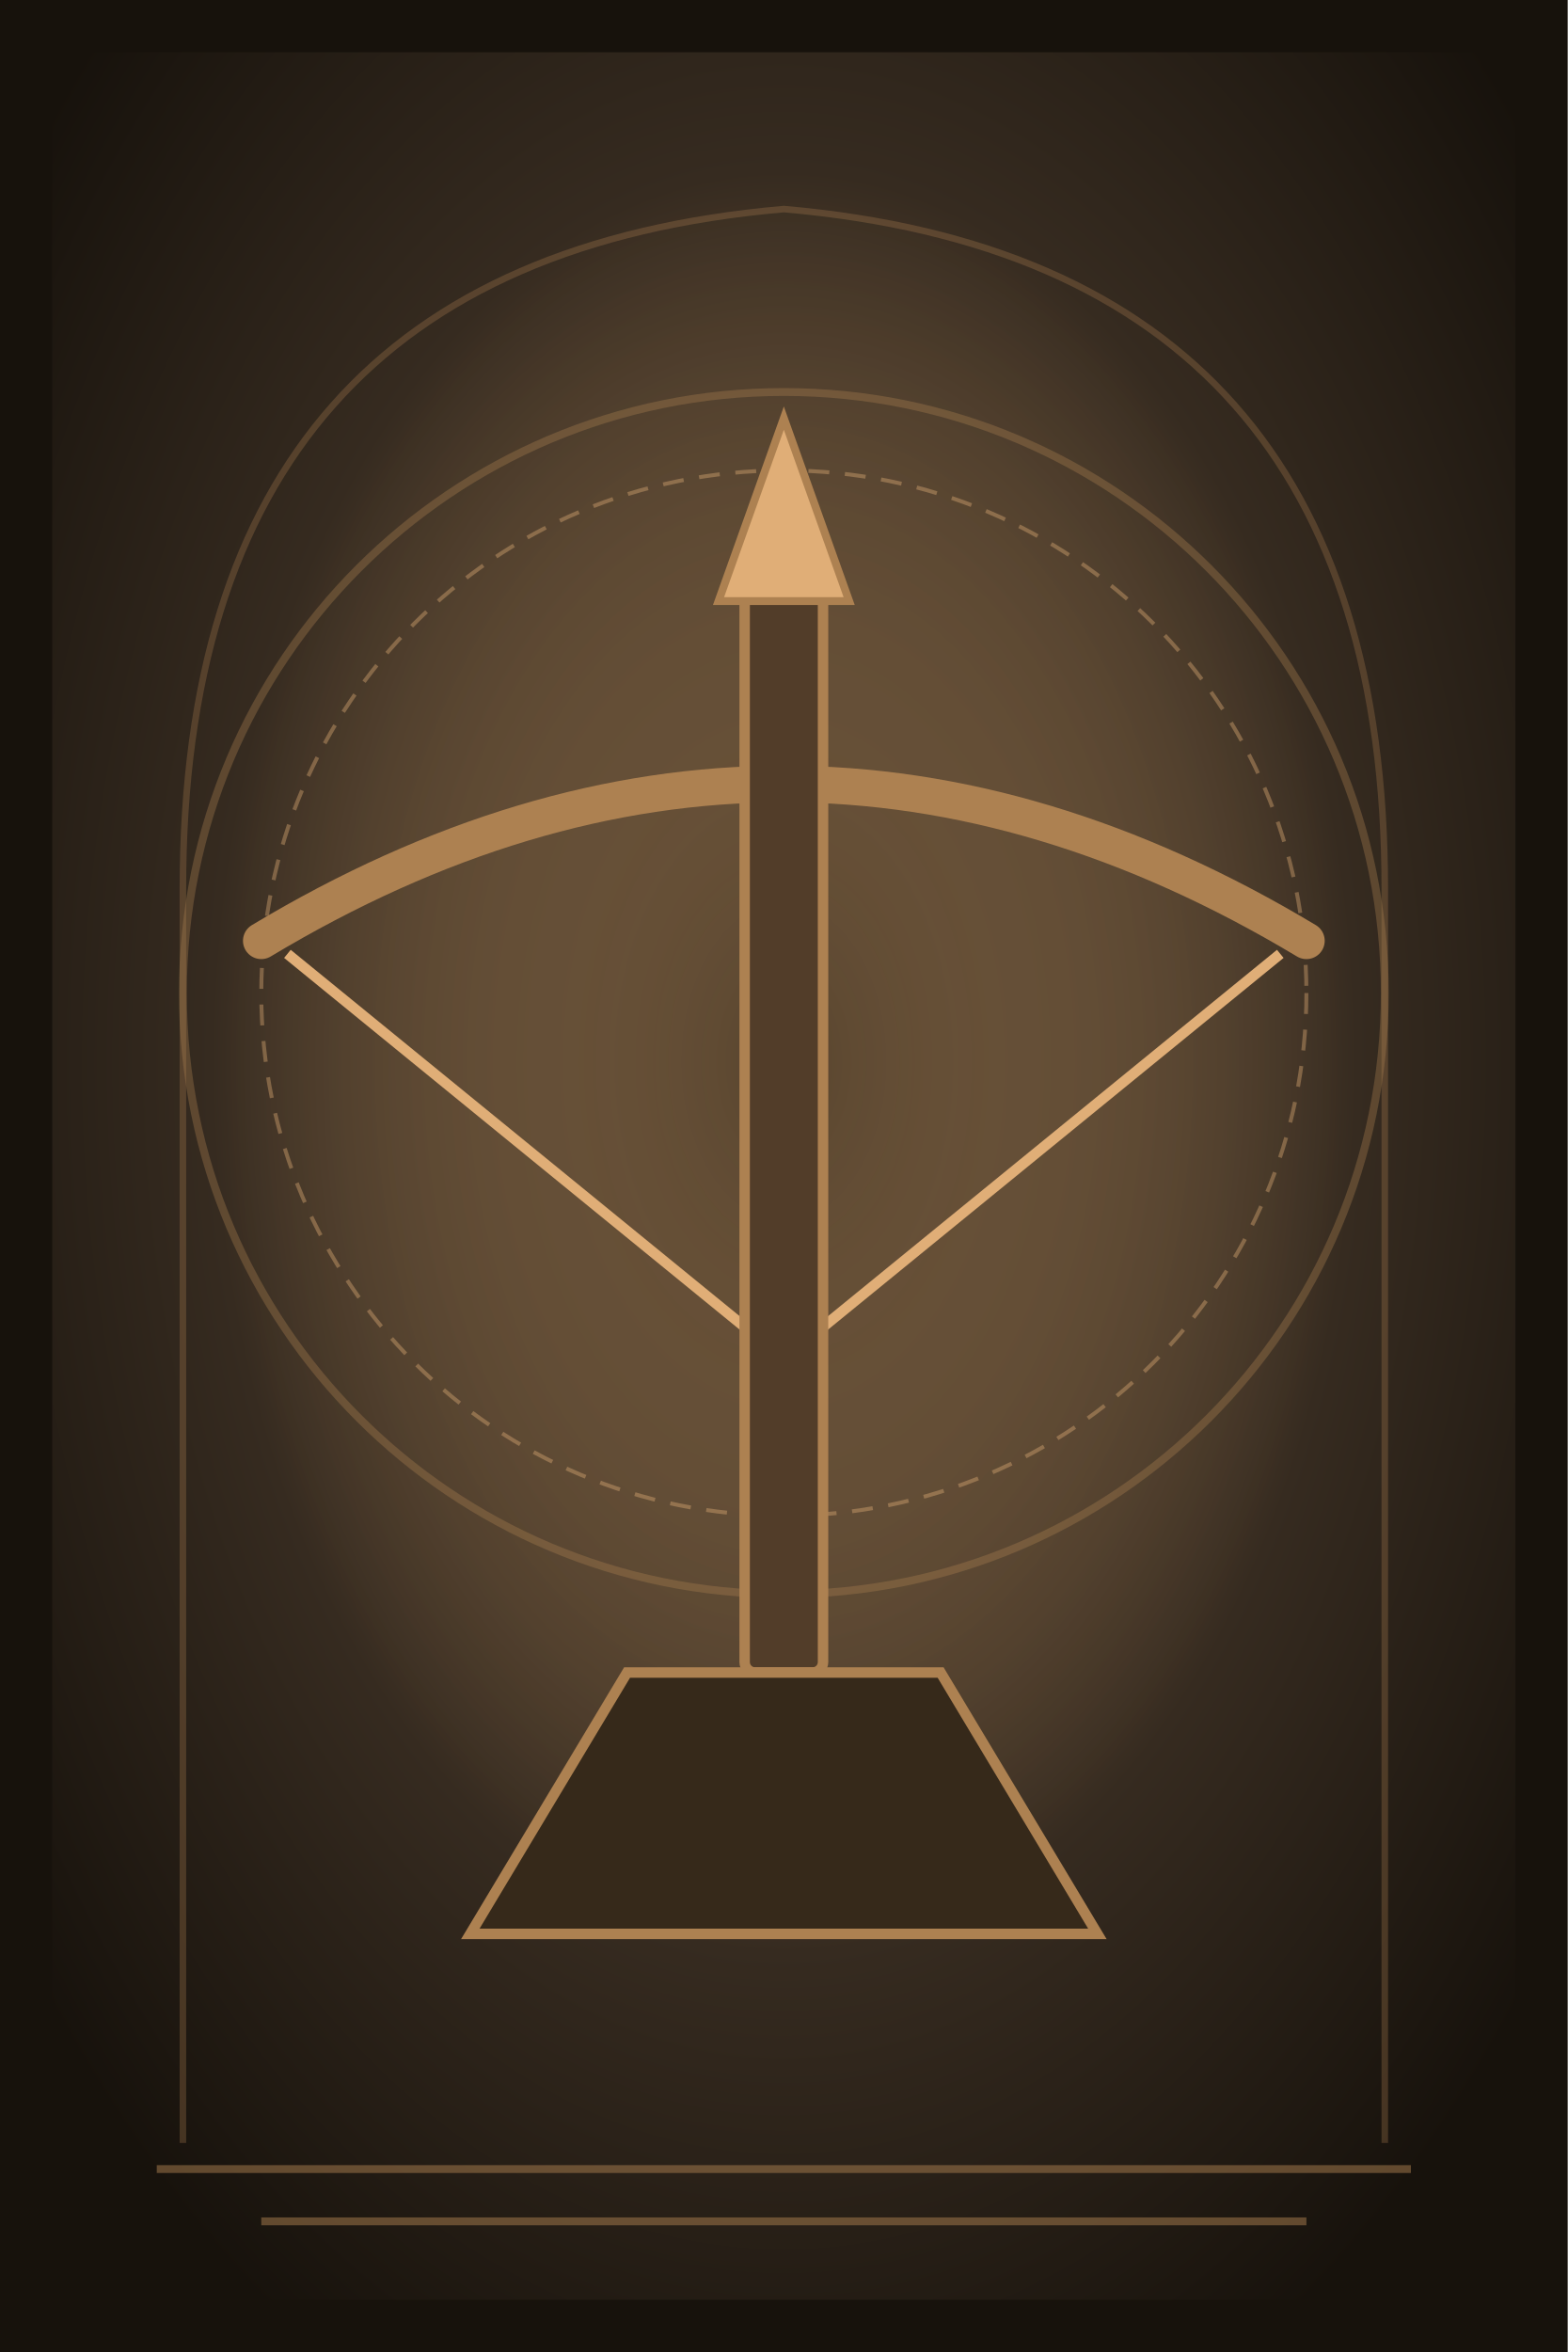
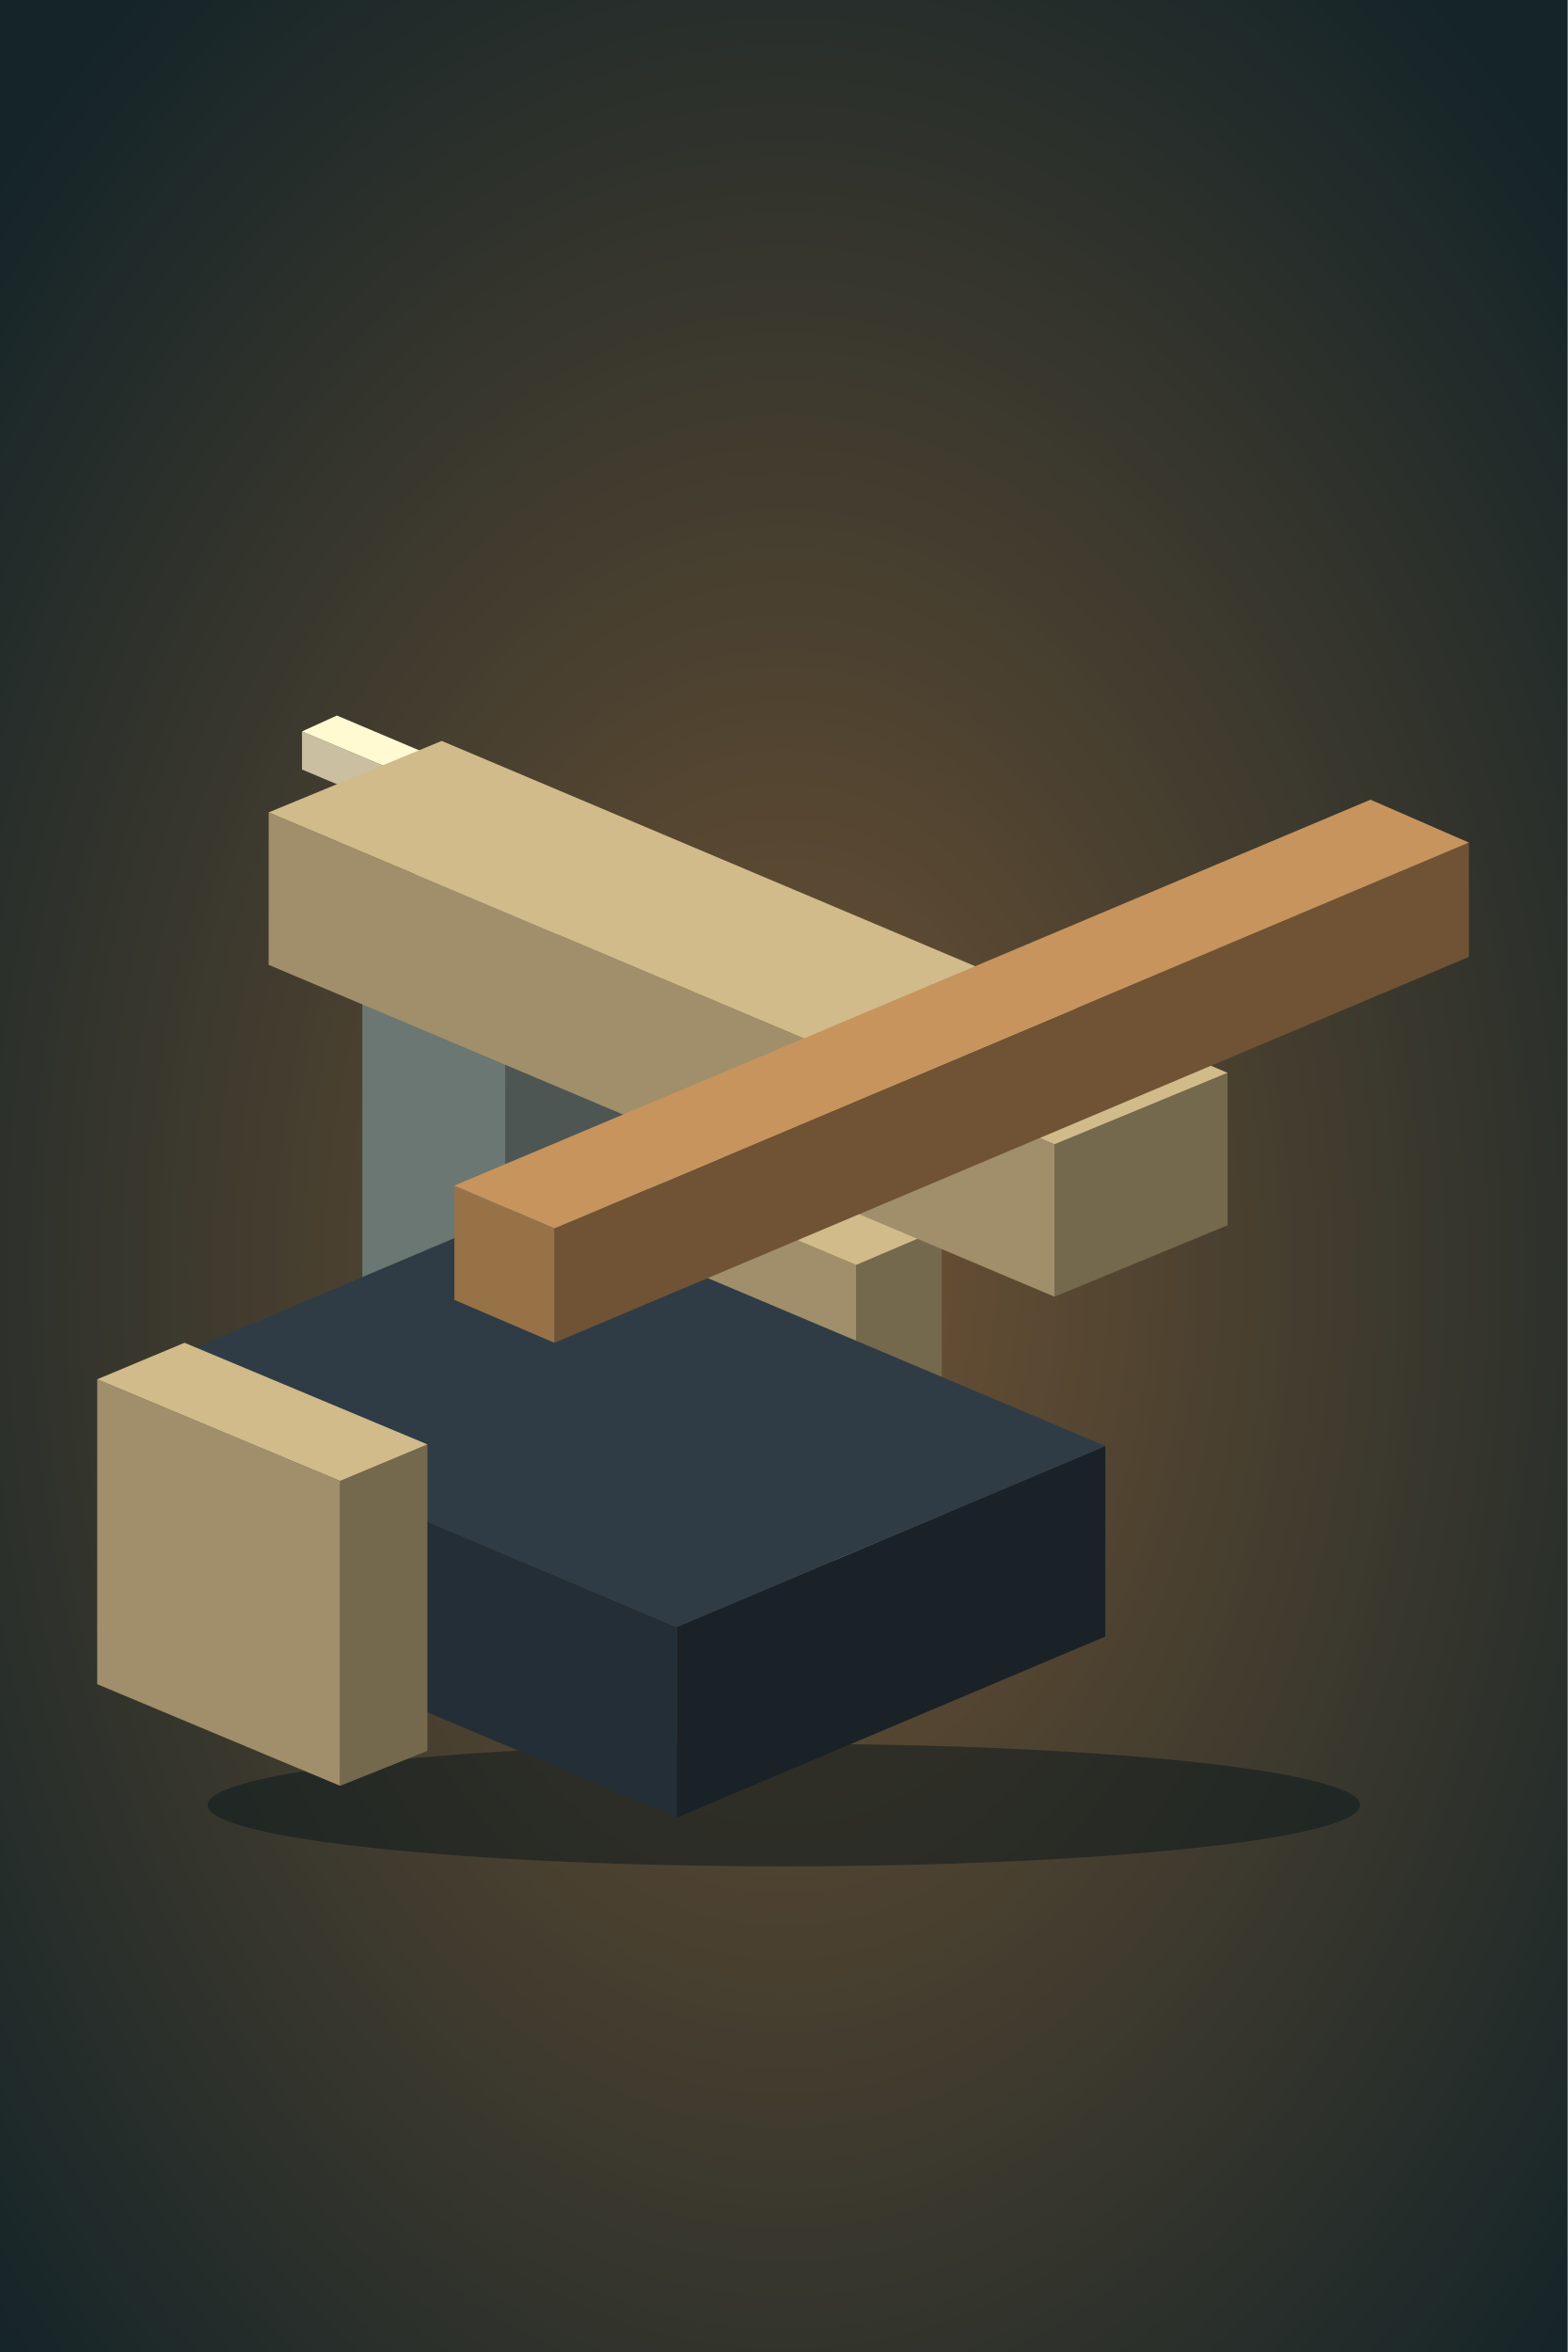
- <svg xmlns="http://www.w3.org/2000/svg" width="600" height="900" viewBox="0 0 600 900">
+ <svg xmlns="http://www.w3.org/2000/svg" width="600" height="900" viewBox="0 0 256 384" data-art-style="isometric-voxel-v3">
  <defs>
-     <radialGradient id="bg" cx="50%" cy="45%" r="65%">
-       <stop offset="0%" stop-color="#e0ae77" stop-opacity="0.32" />
-       <stop offset="60%" stop-color="#362b20" />
-       <stop offset="100%" stop-color="#17120c" />
+     <radialGradient id="chamber" cx="50%" cy="54%" r="68%">
+       <stop stop-color="#705435" />
+       <stop offset="1" stop-color="#142428" />
    </radialGradient>
-     <linearGradient id="metal" x1="0%" y1="0%" x2="100%" y2="100%">
-       <stop offset="0%" stop-color="#ad8151" />
-       <stop offset="50%" stop-color="#e0ae77" />
-       <stop offset="100%" stop-color="#17120c" />
-     </linearGradient>
  </defs>
-   <rect width="600" height="900" fill="#17120c" />
-   <rect x="20" y="20" width="560" height="860" fill="url(#bg)" rx="16" />
-   <circle cx="300" cy="380" r="230" fill="none" stroke="#ad8151" stroke-width="3" stroke-opacity="0.35" />
-   <circle cx="300" cy="380" r="200" fill="none" stroke="#e0ae77" stroke-width="1.5" stroke-dasharray="8 6" stroke-opacity="0.4" />
-   <path d="M70 820V340Q70 100 300 80Q530 100 530 340V820" fill="none" stroke="#ad8151" stroke-opacity="0.3" stroke-width="2.5" />
-   <path d="M60 830H540M100 850H500" stroke="#ad8151" stroke-opacity="0.5" stroke-width="3" />
-   <path d="M100 360Q300 240 500 360" fill="none" stroke="#ad8151" stroke-width="14" stroke-linecap="round" />
-   <line x1="110" y1="365" x2="300" y2="520" stroke="#e0ae77" stroke-width="4" />
-   <line x1="490" y1="365" x2="300" y2="520" stroke="#e0ae77" stroke-width="4" />
-   <rect x="285" y="220" width="30" height="420" fill="#523d29" stroke="#ad8151" stroke-width="4" rx="4" />
-   <polygon points="300,160 325,230 275,230" fill="#e0ae77" stroke="#ad8151" stroke-width="3" />
-   <polygon points="240,640 360,640 420,740 180,740" fill="#36291a" stroke="#ad8151" stroke-width="4" />
+   <path fill="url(#chamber)" d="M0 0h256v384H0z" />
+   <ellipse cx="128" cy="294.7" rx="94.1" ry="10" fill="#09171b" opacity=".5" />
+   <g data-enemy-model="stoneBallista" transform="translate(-233.019 -451.216) scale(2.59259)">
+     <polygon points="149.2,270.6 143.8,272.9 143.8,253.7 149.2,251.4" fill="#74684d" />
+     <polygon points="143.8,272.9 128.4,266.4 128.4,247.2 143.8,253.7" fill="#a08f6a" />
+     <polygon points="133.8,244.9 149.2,251.4 143.8,253.7 128.4,247.2" fill="#d1bb8a" />
+     <polygon points="130.7,260.5 121.7,264.3 121.7,234.3 130.7,230.5" fill="#4d5653" />
+     <polygon points="121.7,264.3 112.7,260.5 112.7,230.5 121.7,234.3" fill="#6a7772" />
+     <polygon points="121.7,226.7 130.7,230.5 121.7,234.3 112.7,230.5" fill="#8a9b94" />
+     <polygon points="159.5,277.1 132.5,288.5 132.5,276.5 159.5,265.1" fill="#1a2127" />
+     <polygon points="132.5,288.5 96.5,273.3 96.5,261.3 132.5,276.5" fill="#242e36" />
+     <polygon points="123.5,249.9 159.5,265.1 132.5,276.5 96.5,261.3" fill="#2f3c46" />
+     <polygon points="157.9,241.3 155.7,242.2 155.7,239.8 157.9,238.9" fill="#938b74" />
+     <polygon points="155.7,242.2 108.9,222.5 108.9,220.1 155.7,239.8" fill="#cabfa0" />
+     <polygon points="111.1,219.1 157.9,238.9 155.7,239.8 108.9,220.1" fill="#fffad1" />
+     <polygon points="167.2,251.2 156.3,255.7 156.3,246.1 167.2,241.6" fill="#74684d" />
+     <polygon points="156.3,255.7 106.8,234.8 106.8,225.2 156.3,246.1" fill="#a08f6a" />
+     <polygon points="117.7,220.7 167.2,241.6 156.3,246.1 106.8,225.2" fill="#d1bb8a" />
+     <polygon points="116.8,284.3 111.3,286.5 111.3,267.3 116.8,265.0" fill="#74684d" />
+     <polygon points="111.3,286.5 96.0,280.1 96.0,260.9 111.3,267.3" fill="#a08f6a" />
+     <polygon points="101.5,258.6 116.8,265.0 111.3,267.3 96.0,260.9" fill="#d1bb8a" />
+     <polygon points="182.4,234.3 124.8,258.6 124.8,251.4 182.4,227.1" fill="#6f5334" />
+     <polygon points="124.8,258.6 118.5,255.9 118.5,248.7 124.8,251.4" fill="#987247" />
+     <polygon points="176.2,224.4 182.4,227.1 124.8,251.4 118.5,248.7" fill="#c7945d" />
+   </g>
</svg>
